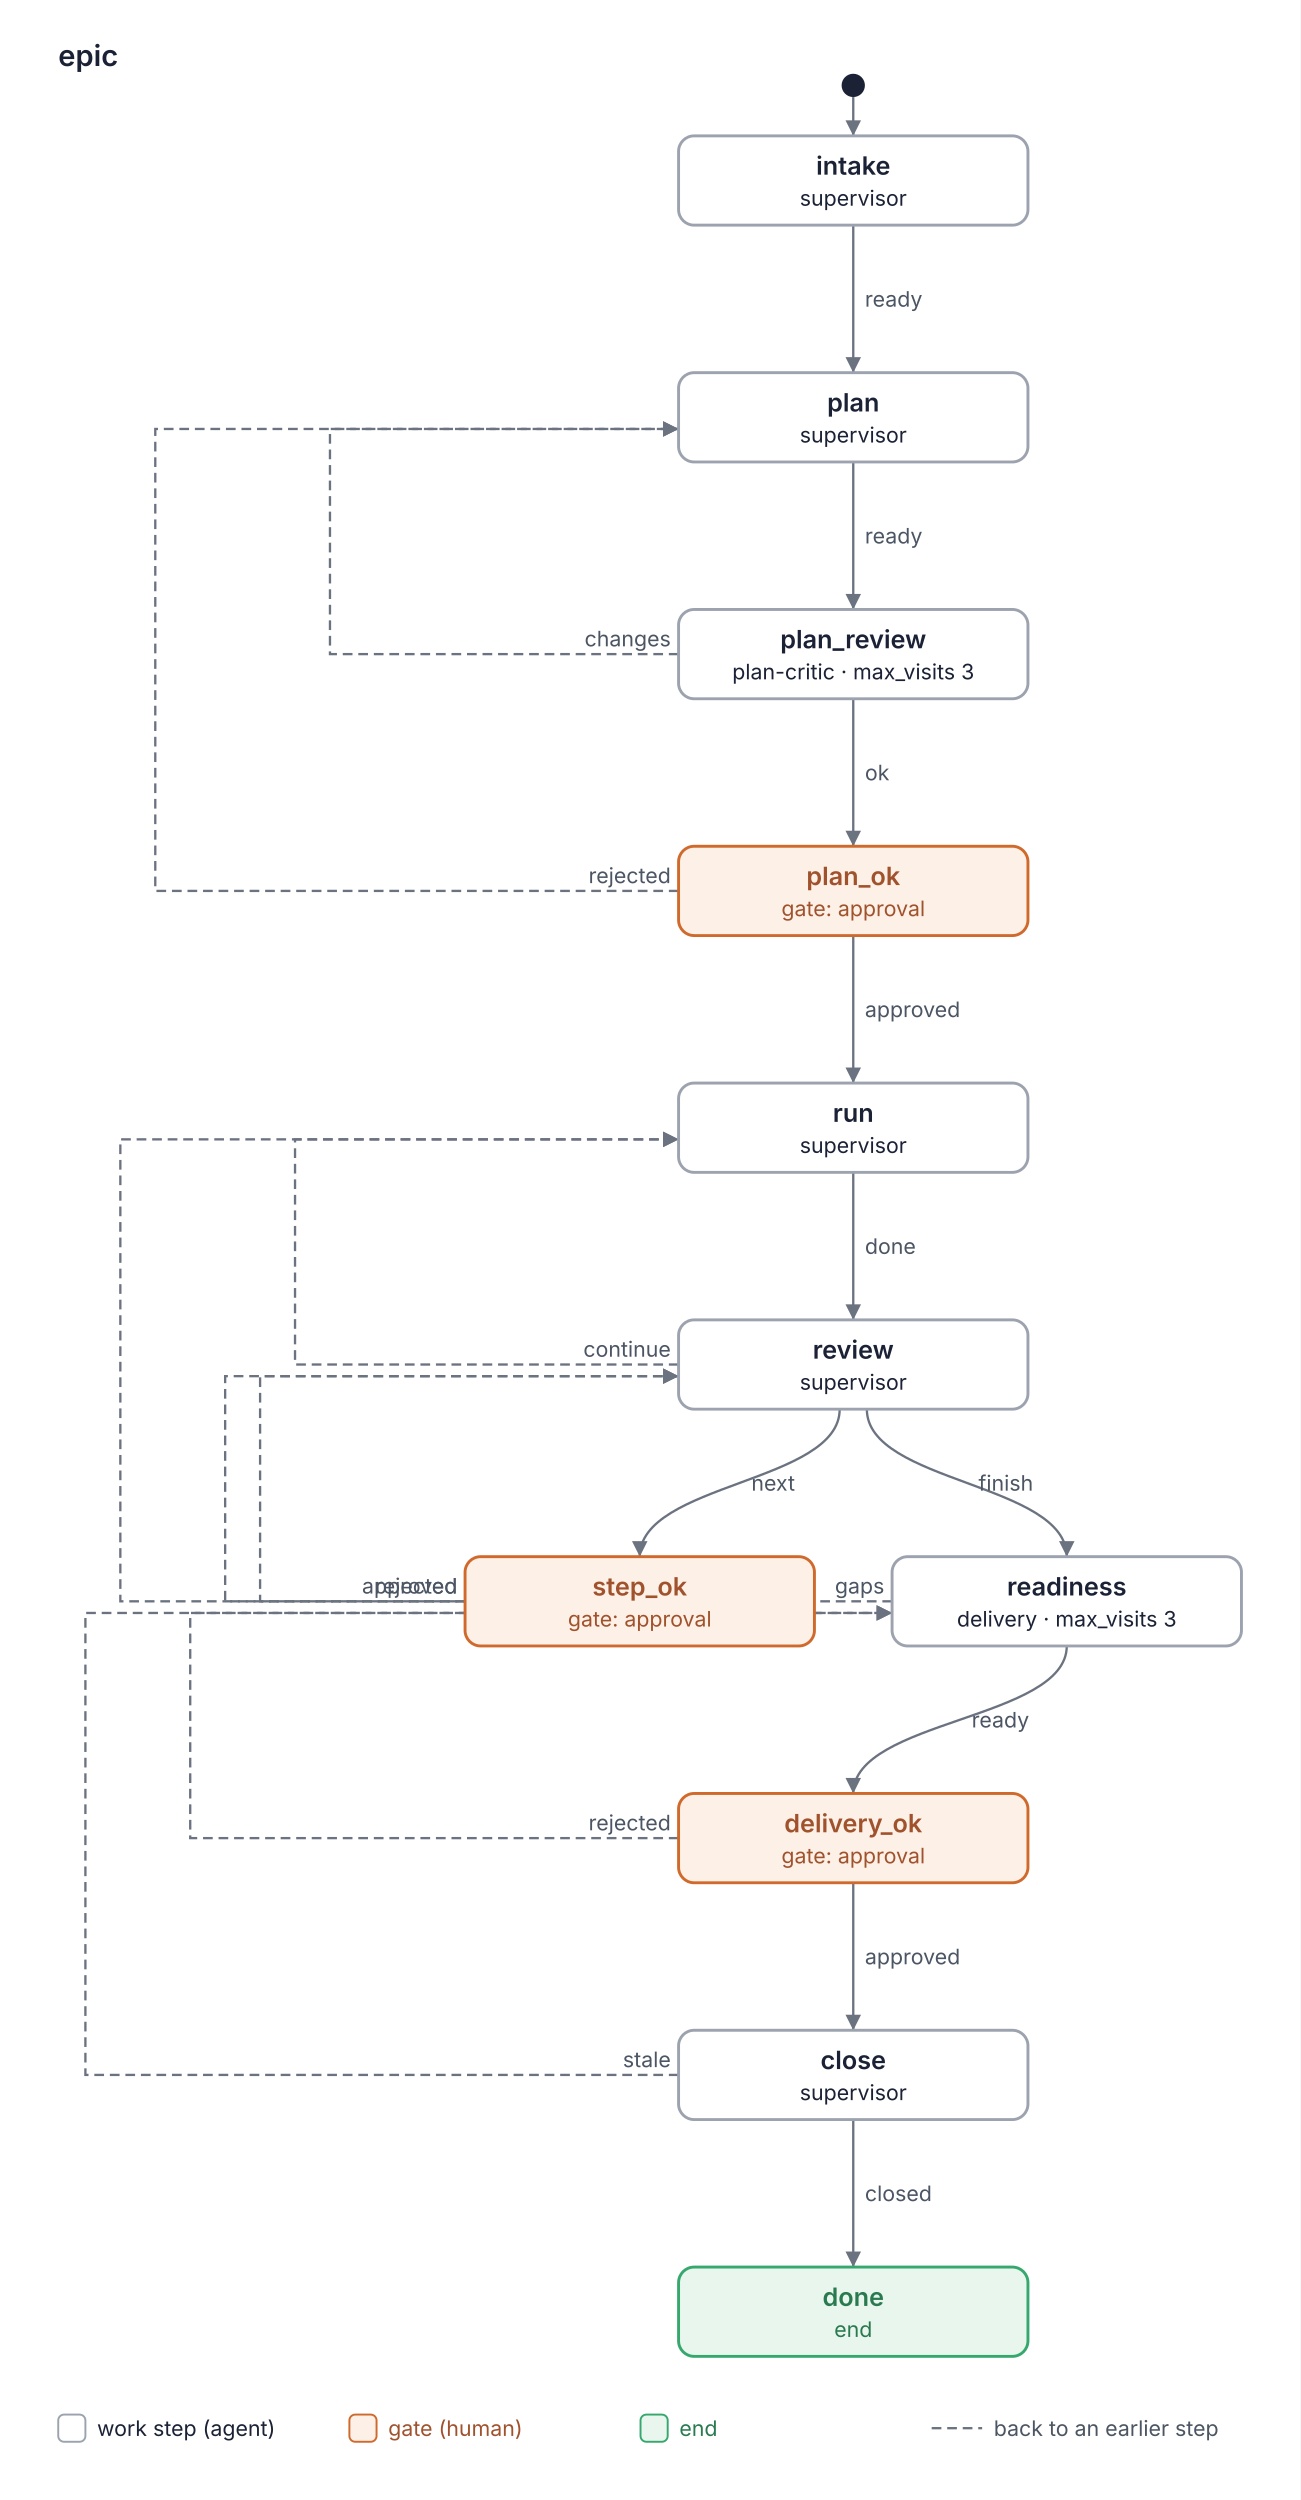
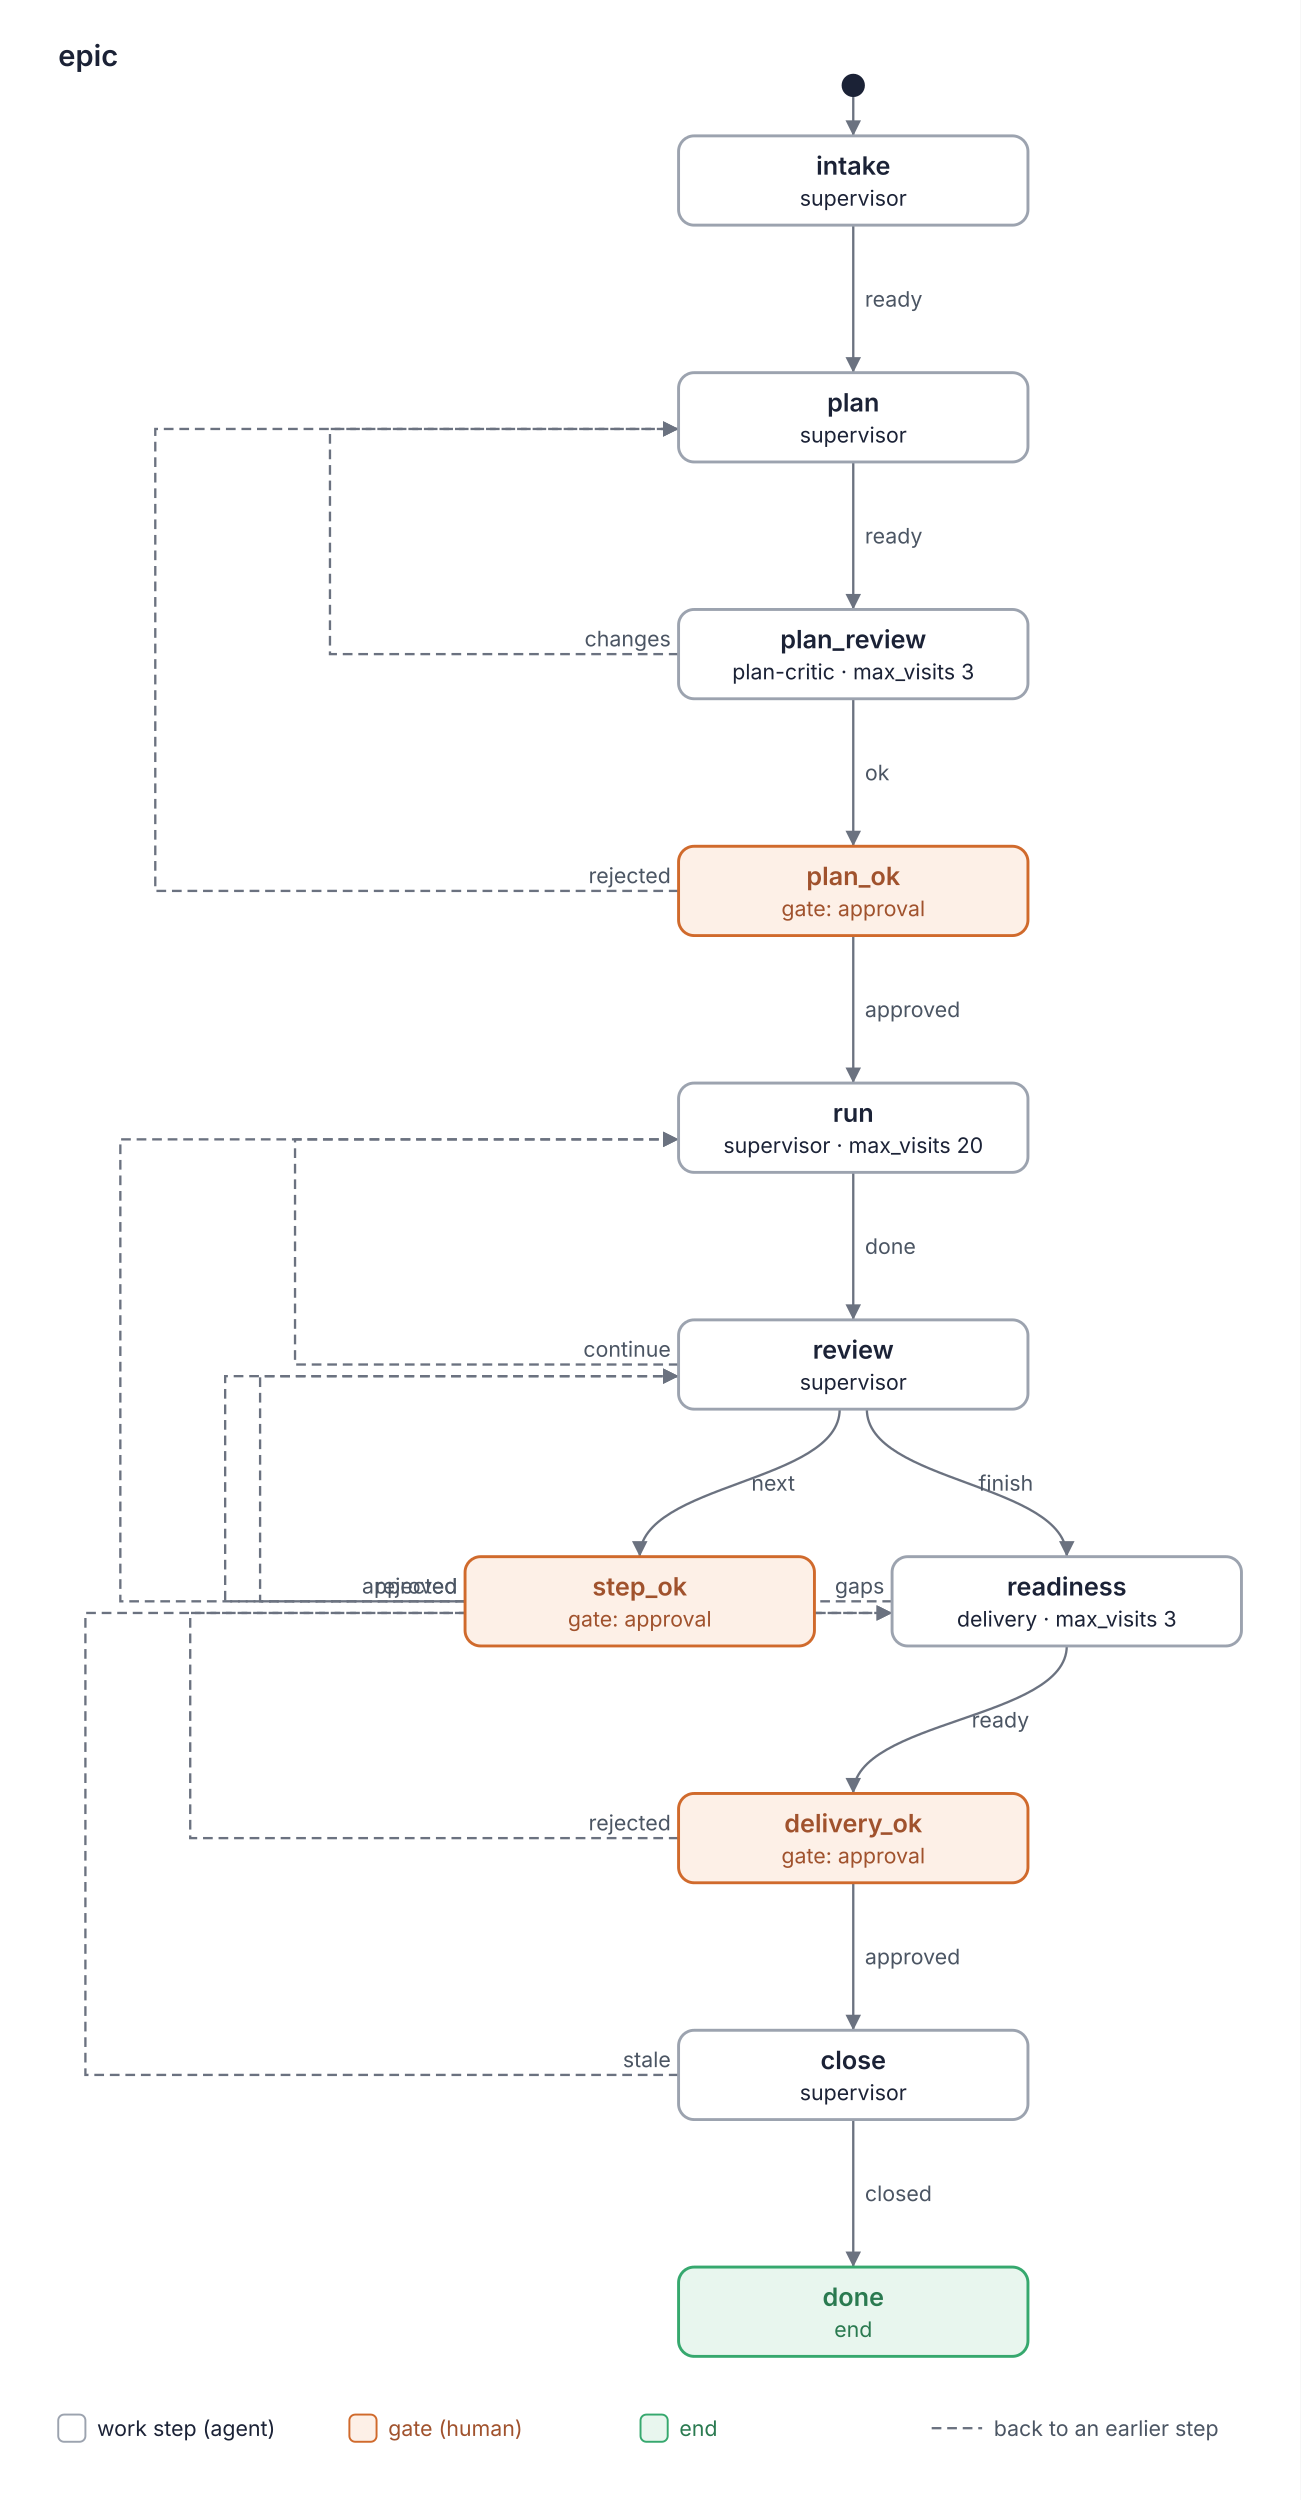
<svg xmlns="http://www.w3.org/2000/svg" width="670" height="1288" viewBox="0 0 670 1288" role="img" aria-label="Flow epic">
  <defs>
    <marker id="arrow" markerWidth="8" markerHeight="8" refX="8" refY="4" orient="auto" markerUnits="userSpaceOnUse">
      <polygon points="0 0, 8 4, 0 8" fill="#6b7280" />
    </marker>
  </defs>
  <rect width="670" height="1288" fill="#ffffff" />
  <text x="30" y="34" font-family="system-ui, -apple-system, sans-serif" font-size="15" font-weight="600" fill="#1b2236">epic</text>
  <circle cx="439.6" cy="44.0" r="6" fill="#1b2236" />
  <path d="M 439.6 50.0 L 439.6 70.0" fill="none" stroke="#6b7280" stroke-width="1.2" marker-end="url(#arrow)" />
  <path d="M 439.6 116.0 L 439.6 192.0" fill="none" stroke="#6b7280" stroke-width="1.2" marker-end="url(#arrow)" />
  <text x="445.6" y="158.0" font-family="system-ui, -apple-system, sans-serif" font-size="11" fill="#4b5563" text-anchor="start">ready</text>
  <path d="M 439.6 238.0 L 439.6 314.0" fill="none" stroke="#6b7280" stroke-width="1.2" marker-end="url(#arrow)" />
  <text x="445.6" y="280.0" font-family="system-ui, -apple-system, sans-serif" font-size="11" fill="#4b5563" text-anchor="start">ready</text>
  <path d="M 439.6 360.0 L 439.6 436.0" fill="none" stroke="#6b7280" stroke-width="1.2" marker-end="url(#arrow)" />
  <text x="445.6" y="402.0" font-family="system-ui, -apple-system, sans-serif" font-size="11" fill="#4b5563" text-anchor="start">ok</text>
  <path d="M 349.6 337.0 L 170.0 337.0 L 170.0 221.0 L 349.6 221.0" fill="none" stroke="#6b7280" stroke-width="1.2" stroke-dasharray="5 3" marker-end="url(#arrow)" />
  <text x="345.6" y="333.0" font-family="system-ui, -apple-system, sans-serif" font-size="11" fill="#4b5563" text-anchor="end">changes</text>
  <path d="M 439.6 482.0 L 439.6 558.0" fill="none" stroke="#6b7280" stroke-width="1.2" marker-end="url(#arrow)" />
  <text x="445.6" y="524.0" font-family="system-ui, -apple-system, sans-serif" font-size="11" fill="#4b5563" text-anchor="start">approved</text>
  <path d="M 349.6 459.0 L 80.0 459.0 L 80.0 221.0 L 349.6 221.0" fill="none" stroke="#6b7280" stroke-width="1.2" stroke-dasharray="5 3" marker-end="url(#arrow)" />
  <text x="345.6" y="455.0" font-family="system-ui, -apple-system, sans-serif" font-size="11" fill="#4b5563" text-anchor="end">rejected</text>
  <path d="M 439.6 604.0 L 439.6 680.0" fill="none" stroke="#6b7280" stroke-width="1.2" marker-end="url(#arrow)" />
  <text x="445.6" y="646.0" font-family="system-ui, -apple-system, sans-serif" font-size="11" fill="#4b5563" text-anchor="start">done</text>
  <path d="M 349.6 703.0 L 152.0 703.0 L 152.0 587.0 L 349.6 587.0" fill="none" stroke="#6b7280" stroke-width="1.2" stroke-dasharray="5 3" marker-end="url(#arrow)" />
  <text x="345.6" y="699.0" font-family="system-ui, -apple-system, sans-serif" font-size="11" fill="#4b5563" text-anchor="end">continue</text>
  <path d="M 432.6 726.0 C 432.6 764.0, 329.6 764.0, 329.6 802.0" fill="none" stroke="#6b7280" stroke-width="1.2" marker-end="url(#arrow)" />
  <text x="387.1" y="768.0" font-family="system-ui, -apple-system, sans-serif" font-size="11" fill="#4b5563" text-anchor="start">next</text>
  <path d="M 446.6 726.0 C 446.6 764.0, 549.6 764.0, 549.6 802.0" fill="none" stroke="#6b7280" stroke-width="1.2" marker-end="url(#arrow)" />
  <text x="504.1" y="768.0" font-family="system-ui, -apple-system, sans-serif" font-size="11" fill="#4b5563" text-anchor="start">finish</text>
  <path d="M 239.6 825.0 L 62.0 825.0 L 62.0 587.0 L 349.6 587.0" fill="none" stroke="#6b7280" stroke-width="1.2" stroke-dasharray="5 3" marker-end="url(#arrow)" />
  <text x="235.6" y="821.0" font-family="system-ui, -apple-system, sans-serif" font-size="11" fill="#4b5563" text-anchor="end">approved</text>
  <path d="M 239.6 825.0 L 134.0 825.0 L 134.0 709.0 L 349.6 709.0" fill="none" stroke="#6b7280" stroke-width="1.2" stroke-dasharray="5 3" marker-end="url(#arrow)" />
  <text x="235.6" y="821.0" font-family="system-ui, -apple-system, sans-serif" font-size="11" fill="#4b5563" text-anchor="end">rejected</text>
  <path d="M 549.6 848.0 C 549.6 886.0, 439.6 886.0, 439.6 924.0" fill="none" stroke="#6b7280" stroke-width="1.2" marker-end="url(#arrow)" />
  <text x="500.6" y="890.0" font-family="system-ui, -apple-system, sans-serif" font-size="11" fill="#4b5563" text-anchor="start">ready</text>
  <path d="M 459.6 825.0 L 116.0 825.0 L 116.0 709.0 L 349.6 709.0" fill="none" stroke="#6b7280" stroke-width="1.2" stroke-dasharray="5 3" marker-end="url(#arrow)" />
  <text x="455.6" y="821.0" font-family="system-ui, -apple-system, sans-serif" font-size="11" fill="#4b5563" text-anchor="end">gaps</text>
  <path d="M 439.6 970.0 L 439.6 1046.0" fill="none" stroke="#6b7280" stroke-width="1.2" marker-end="url(#arrow)" />
  <text x="445.6" y="1012.0" font-family="system-ui, -apple-system, sans-serif" font-size="11" fill="#4b5563" text-anchor="start">approved</text>
  <path d="M 349.6 947.0 L 98.0 947.0 L 98.0 831.0 L 459.6 831.0" fill="none" stroke="#6b7280" stroke-width="1.2" stroke-dasharray="5 3" marker-end="url(#arrow)" />
  <text x="345.6" y="943.0" font-family="system-ui, -apple-system, sans-serif" font-size="11" fill="#4b5563" text-anchor="end">rejected</text>
  <path d="M 439.6 1092.0 L 439.6 1168.0" fill="none" stroke="#6b7280" stroke-width="1.2" marker-end="url(#arrow)" />
  <text x="445.6" y="1134.0" font-family="system-ui, -apple-system, sans-serif" font-size="11" fill="#4b5563" text-anchor="start">closed</text>
  <path d="M 349.6 1069.0 L 44.0 1069.0 L 44.0 831.0 L 459.6 831.0" fill="none" stroke="#6b7280" stroke-width="1.2" stroke-dasharray="5 3" marker-end="url(#arrow)" />
  <text x="345.6" y="1065.0" font-family="system-ui, -apple-system, sans-serif" font-size="11" fill="#4b5563" text-anchor="end">stale</text>
  <g data-state="intake" data-kind="work">
    <rect x="349.6" y="70.0" width="180" height="46" rx="8" fill="#ffffff" stroke="#9ca3af" stroke-width="1.5" />
    <text x="439.6" y="90.0" text-anchor="middle" font-family="system-ui, -apple-system, sans-serif" font-size="13" font-weight="600" fill="#1b2236">intake</text>
    <text x="439.6" y="106.0" text-anchor="middle" font-family="system-ui, -apple-system, sans-serif" font-size="11" fill="#1b2236">supervisor</text>
  </g>
  <g data-state="plan" data-kind="work">
    <rect x="349.6" y="192.0" width="180" height="46" rx="8" fill="#ffffff" stroke="#9ca3af" stroke-width="1.5" />
    <text x="439.6" y="212.0" text-anchor="middle" font-family="system-ui, -apple-system, sans-serif" font-size="13" font-weight="600" fill="#1b2236">plan</text>
    <text x="439.6" y="228.0" text-anchor="middle" font-family="system-ui, -apple-system, sans-serif" font-size="11" fill="#1b2236">supervisor</text>
  </g>
  <g data-state="plan_review" data-kind="work">
    <rect x="349.6" y="314.0" width="180" height="46" rx="8" fill="#ffffff" stroke="#9ca3af" stroke-width="1.5" />
    <text x="439.6" y="334.0" text-anchor="middle" font-family="system-ui, -apple-system, sans-serif" font-size="13" font-weight="600" fill="#1b2236">plan_review</text>
    <text x="439.6" y="350.0" text-anchor="middle" font-family="system-ui, -apple-system, sans-serif" font-size="11" fill="#1b2236">plan-critic · max_visits 3</text>
  </g>
  <g data-state="plan_ok" data-kind="gate">
    <rect x="349.6" y="436.0" width="180" height="46" rx="8" fill="#fdf0e7" stroke="#d06a2c" stroke-width="1.5" />
    <text x="439.6" y="456.0" text-anchor="middle" font-family="system-ui, -apple-system, sans-serif" font-size="13" font-weight="600" fill="#a0522d">plan_ok</text>
    <text x="439.6" y="472.0" text-anchor="middle" font-family="system-ui, -apple-system, sans-serif" font-size="11" fill="#a0522d">gate: approval</text>
  </g>
  <g data-state="run" data-kind="work">
    <rect x="349.6" y="558.0" width="180" height="46" rx="8" fill="#ffffff" stroke="#9ca3af" stroke-width="1.5" />
    <text x="439.6" y="578.0" text-anchor="middle" font-family="system-ui, -apple-system, sans-serif" font-size="13" font-weight="600" fill="#1b2236">run</text>
-     <text x="439.6" y="594.0" text-anchor="middle" font-family="system-ui, -apple-system, sans-serif" font-size="11" fill="#1b2236">supervisor</text>
+     <text x="439.6" y="594.0" text-anchor="middle" font-family="system-ui, -apple-system, sans-serif" font-size="11" fill="#1b2236">supervisor · max_visits 20</text>
  </g>
  <g data-state="review" data-kind="work">
    <rect x="349.6" y="680.0" width="180" height="46" rx="8" fill="#ffffff" stroke="#9ca3af" stroke-width="1.5" />
    <text x="439.6" y="700.0" text-anchor="middle" font-family="system-ui, -apple-system, sans-serif" font-size="13" font-weight="600" fill="#1b2236">review</text>
    <text x="439.6" y="716.0" text-anchor="middle" font-family="system-ui, -apple-system, sans-serif" font-size="11" fill="#1b2236">supervisor</text>
  </g>
  <g data-state="step_ok" data-kind="gate">
    <rect x="239.6" y="802.0" width="180" height="46" rx="8" fill="#fdf0e7" stroke="#d06a2c" stroke-width="1.5" />
    <text x="329.6" y="822.0" text-anchor="middle" font-family="system-ui, -apple-system, sans-serif" font-size="13" font-weight="600" fill="#a0522d">step_ok</text>
    <text x="329.6" y="838.0" text-anchor="middle" font-family="system-ui, -apple-system, sans-serif" font-size="11" fill="#a0522d">gate: approval</text>
  </g>
  <g data-state="readiness" data-kind="work">
    <rect x="459.6" y="802.0" width="180" height="46" rx="8" fill="#ffffff" stroke="#9ca3af" stroke-width="1.5" />
    <text x="549.6" y="822.0" text-anchor="middle" font-family="system-ui, -apple-system, sans-serif" font-size="13" font-weight="600" fill="#1b2236">readiness</text>
    <text x="549.6" y="838.0" text-anchor="middle" font-family="system-ui, -apple-system, sans-serif" font-size="11" fill="#1b2236">delivery · max_visits 3</text>
  </g>
  <g data-state="delivery_ok" data-kind="gate">
    <rect x="349.6" y="924.0" width="180" height="46" rx="8" fill="#fdf0e7" stroke="#d06a2c" stroke-width="1.5" />
    <text x="439.6" y="944.0" text-anchor="middle" font-family="system-ui, -apple-system, sans-serif" font-size="13" font-weight="600" fill="#a0522d">delivery_ok</text>
    <text x="439.6" y="960.0" text-anchor="middle" font-family="system-ui, -apple-system, sans-serif" font-size="11" fill="#a0522d">gate: approval</text>
  </g>
  <g data-state="close" data-kind="work">
    <rect x="349.6" y="1046.0" width="180" height="46" rx="8" fill="#ffffff" stroke="#9ca3af" stroke-width="1.5" />
    <text x="439.6" y="1066.0" text-anchor="middle" font-family="system-ui, -apple-system, sans-serif" font-size="13" font-weight="600" fill="#1b2236">close</text>
    <text x="439.6" y="1082.0" text-anchor="middle" font-family="system-ui, -apple-system, sans-serif" font-size="11" fill="#1b2236">supervisor</text>
  </g>
  <g data-state="done" data-kind="end">
    <rect x="349.6" y="1168.0" width="180" height="46" rx="8" fill="#e8f6ee" stroke="#36a86e" stroke-width="1.5" />
    <text x="439.6" y="1188.0" text-anchor="middle" font-family="system-ui, -apple-system, sans-serif" font-size="13" font-weight="600" fill="#2a7a50">done</text>
    <text x="439.6" y="1204.0" text-anchor="middle" font-family="system-ui, -apple-system, sans-serif" font-size="11" fill="#2a7a50">end</text>
  </g>
  <rect x="30.0" y="1244.0" width="14" height="14" rx="3" fill="#ffffff" stroke="#9ca3af" />
  <text x="50.0" y="1255.0" font-family="system-ui, -apple-system, sans-serif" font-size="11" fill="#1b2236">work step (agent)</text>
  <rect x="180.0" y="1244.0" width="14" height="14" rx="3" fill="#fdf0e7" stroke="#d06a2c" />
  <text x="200.0" y="1255.0" font-family="system-ui, -apple-system, sans-serif" font-size="11" fill="#a0522d">gate (human)</text>
  <rect x="330.0" y="1244.0" width="14" height="14" rx="3" fill="#e8f6ee" stroke="#36a86e" />
  <text x="350.0" y="1255.0" font-family="system-ui, -apple-system, sans-serif" font-size="11" fill="#2a7a50">end</text>
  <path d="M 480.0 1251.0 L 506.0 1251.0" stroke="#6b7280" stroke-width="1.2" stroke-dasharray="5 3" />
  <text x="512.0" y="1255.0" font-family="system-ui, -apple-system, sans-serif" font-size="11" fill="#4b5563">back to an earlier step</text>
</svg>
